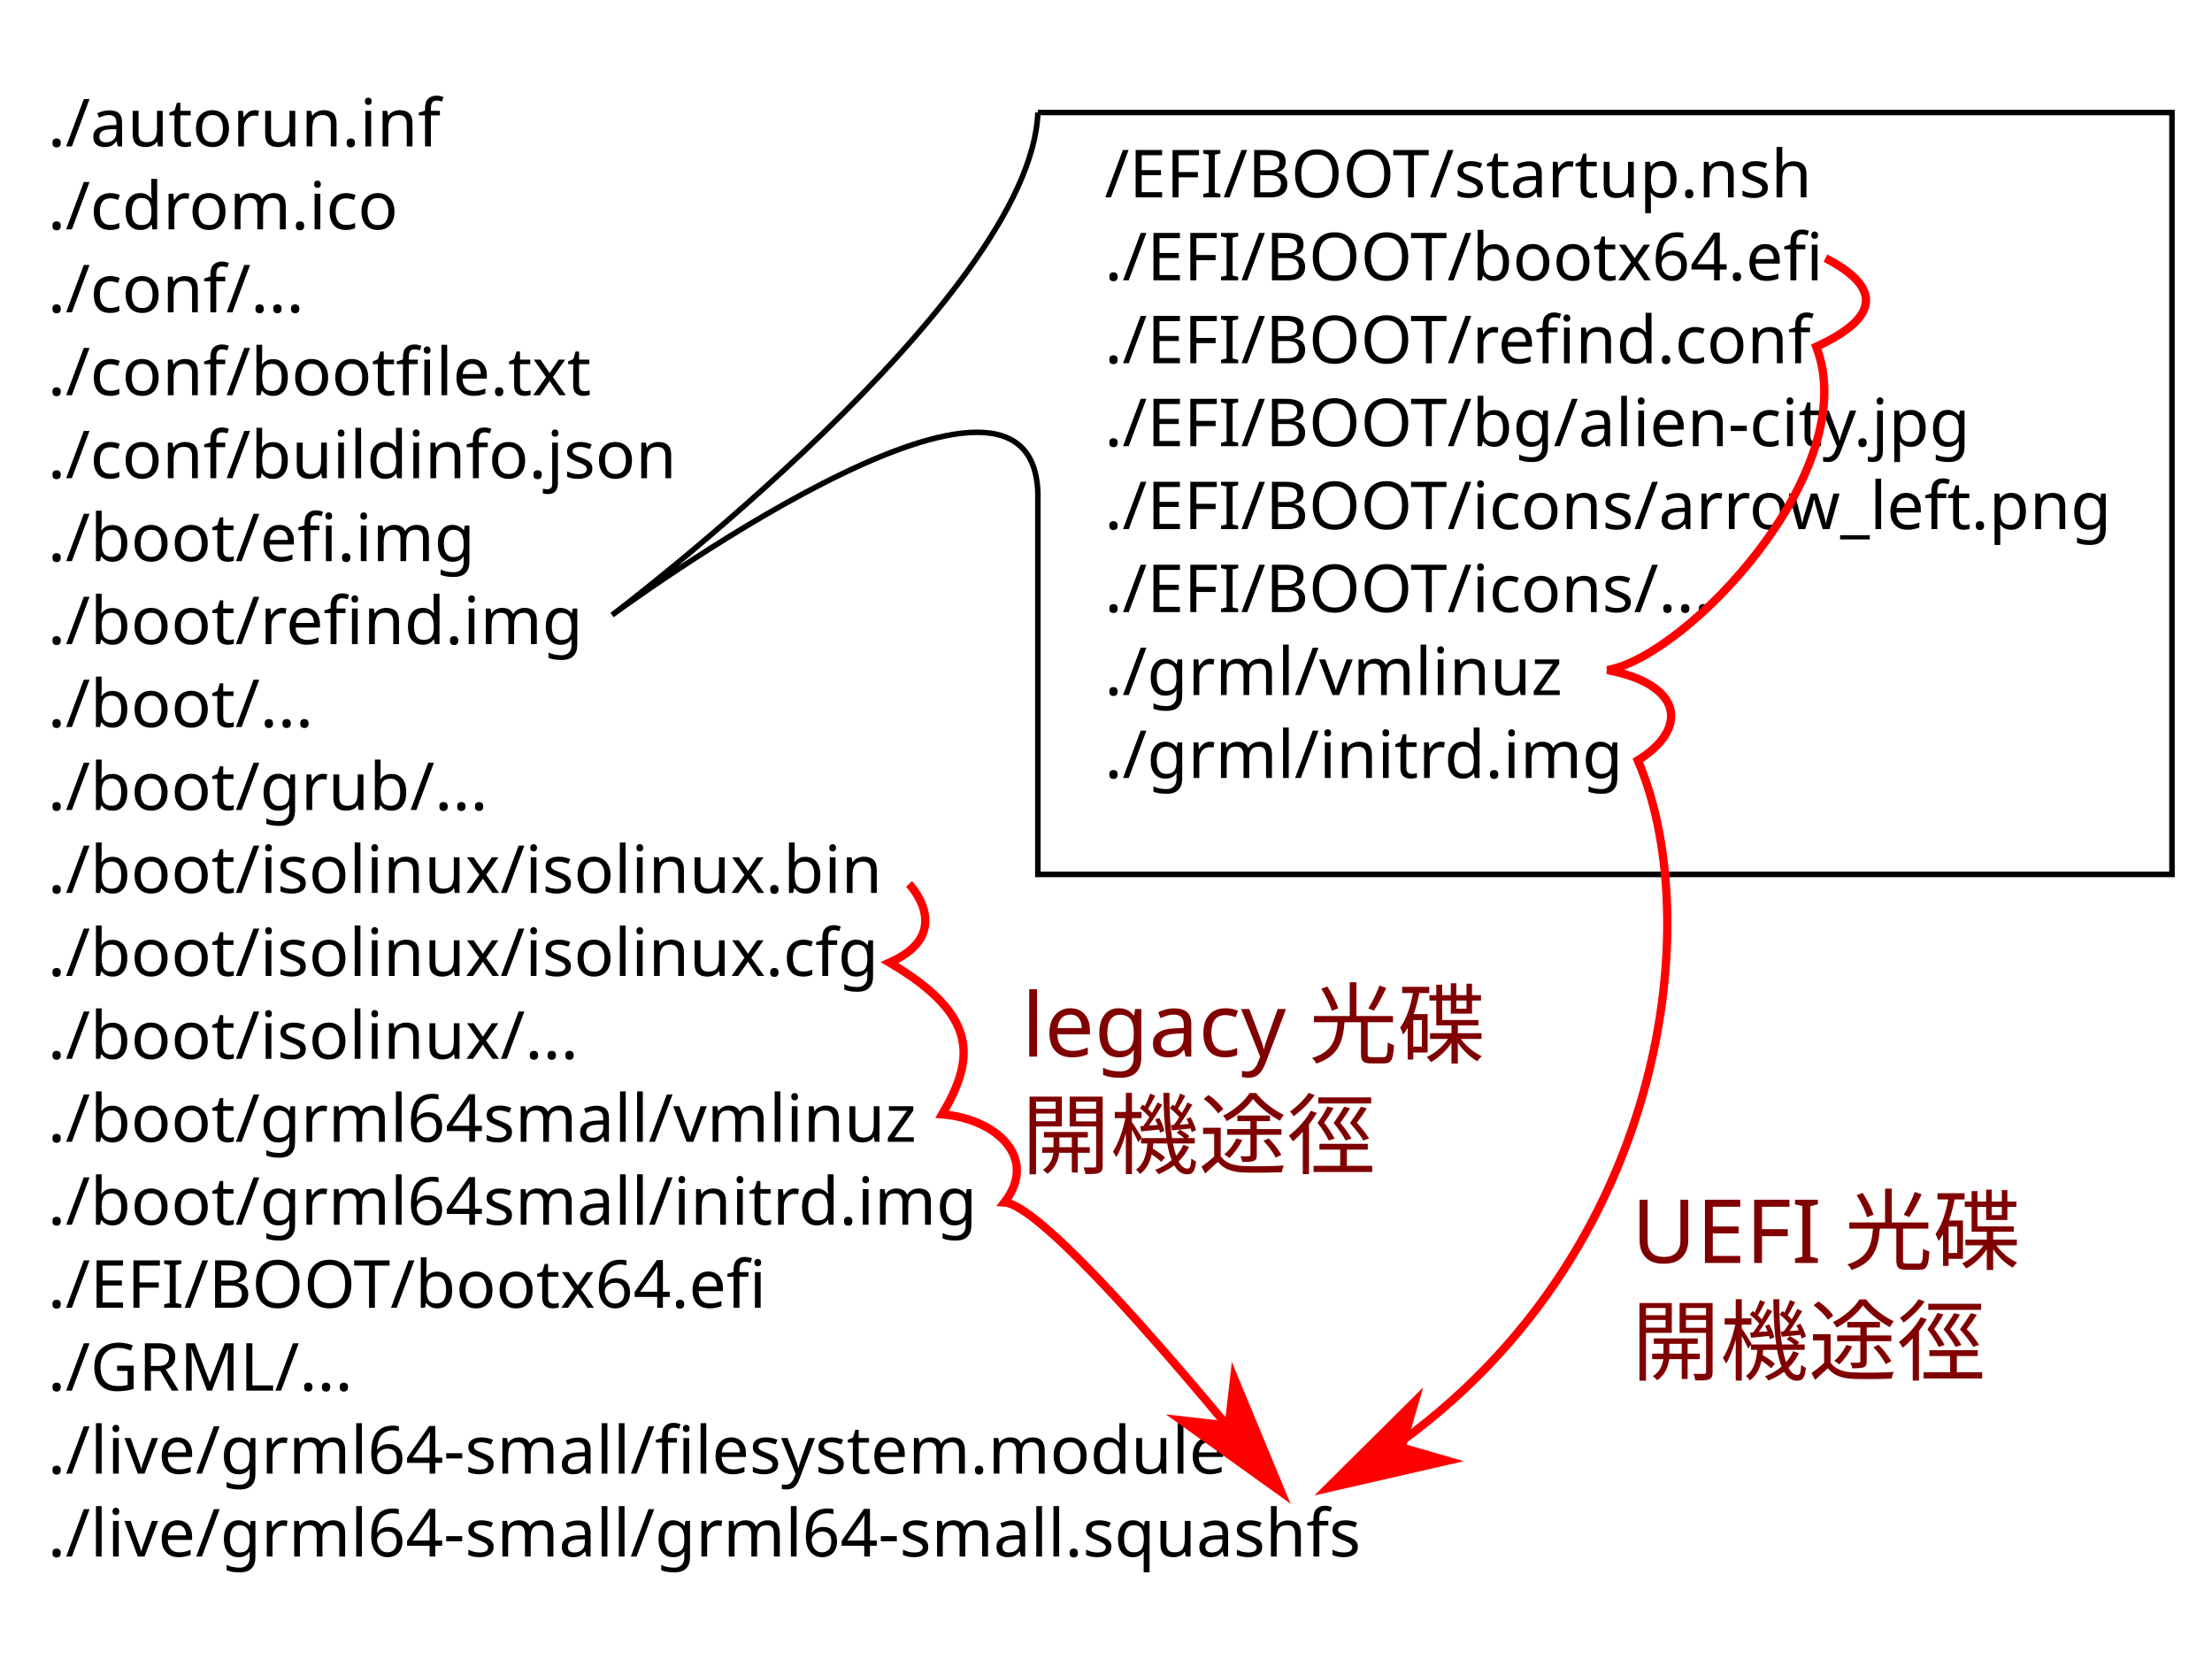
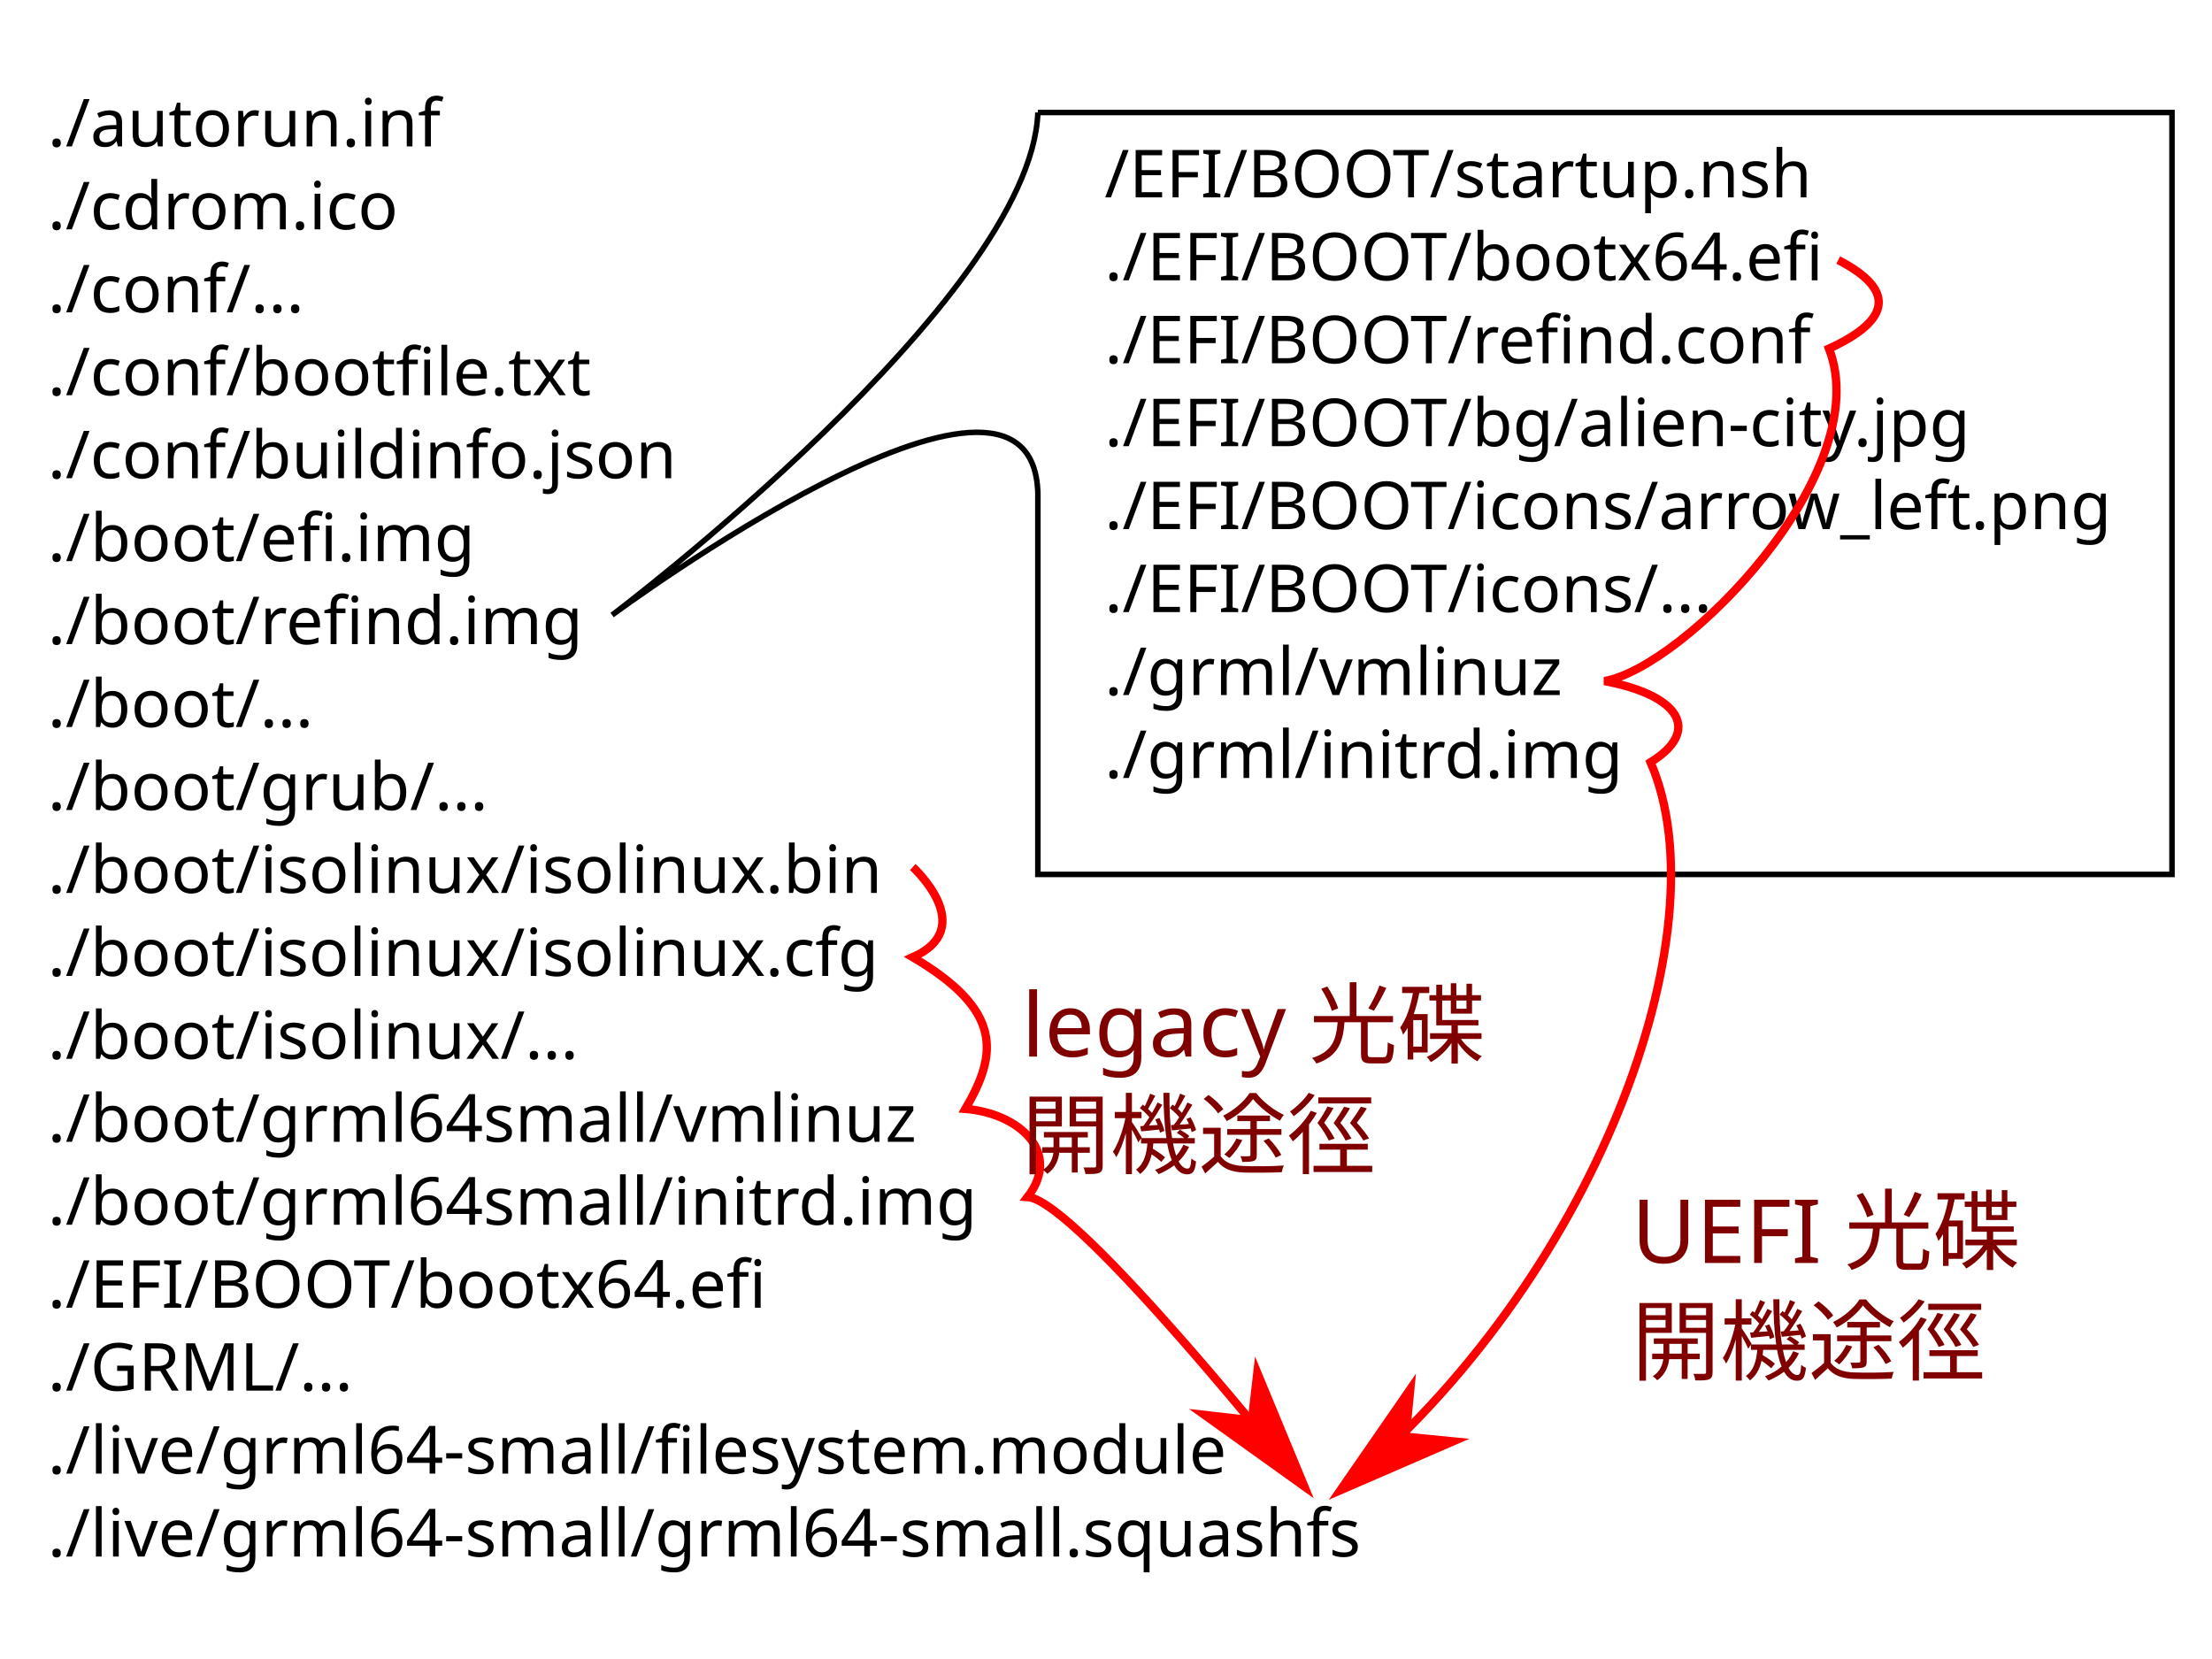
<svg xmlns="http://www.w3.org/2000/svg" width="800" height="600" viewBox="0 0 211.667 158.75" version="1.1" id="svg8">
  <defs id="defs2">
    <marker style="overflow:visible;" id="marker1273" refX="0.0" refY="0.0" orient="auto">
      <path transform="scale(0.8) rotate(180) translate(12.5,0)" style="fill-rule:evenodd;stroke:#ff0000;stroke-width:1pt;stroke-opacity:1;fill:#ff0000;fill-opacity:1" d="M 0.0,0.0 L 5.0,-5.0 L -12.5,0.0 L 5.0,5.0 L 0.0,0.0 z " id="path1271" />
    </marker>
    <marker style="overflow:visible;" id="marker1307" refX="0.0" refY="0.0" orient="auto">
      <path transform="scale(0.8) rotate(180) translate(12.5,0)" style="fill-rule:evenodd;stroke:#ff0000;stroke-width:1pt;stroke-opacity:1;fill:#ff0000;fill-opacity:1" d="M 0.0,0.0 L 5.0,-5.0 L -12.5,0.0 L 5.0,5.0 L 0.0,0.0 z " id="path1305" />
    </marker>
    <marker style="overflow:visible;" id="Arrow1Lend" refX="0.0" refY="0.0" orient="auto">
      <path transform="scale(0.8) rotate(180) translate(12.5,0)" style="fill-rule:evenodd;stroke:#ff0000;stroke-width:1pt;stroke-opacity:1;fill:#ff0000;fill-opacity:1" d="M 0.0,0.0 L 5.0,-5.0 L -12.5,0.0 L 5.0,5.0 L 0.0,0.0 z " id="path921" />
    </marker>
  </defs>
  <g id="layer1">
    <text xml:space="preserve" style="font-size:6.35px;line-height:1.25;font-family:sans-serif;letter-spacing:0px;stroke-width:0.265" x="4.568" y="14.009" id="text12">
      <tspan id="tspan10" x="4.568" y="14.009" style="font-size:6.35px;stroke-width:0.265">./autorun.inf</tspan>
      <tspan x="4.568" y="21.946" style="font-size:6.35px;stroke-width:0.265" id="tspan1251">./cdrom.ico</tspan>
      <tspan x="4.568" y="29.884" style="font-size:6.35px;stroke-width:0.265" id="tspan1253">./conf/...</tspan>
      <tspan x="4.568" y="37.821" style="font-size:6.35px;stroke-width:0.265" id="tspan1255">./conf/bootfile.txt</tspan>
      <tspan x="4.568" y="45.759" style="font-size:6.35px;stroke-width:0.265" id="tspan1259">./conf/buildinfo.json</tspan>
      <tspan x="4.568" y="53.696" style="font-size:6.35px;stroke-width:0.265" id="tspan14">./boot/efi.img</tspan>
      <tspan x="4.568" y="61.634" style="font-size:6.35px;stroke-width:0.265" id="tspan16">./boot/refind.img</tspan>
      <tspan x="4.568" y="69.571" style="font-size:6.35px;stroke-width:0.265" id="tspan18">./boot/...</tspan>
      <tspan x="4.568" y="77.509" style="font-size:6.35px;stroke-width:0.265" id="tspan24">./boot/grub/...</tspan>
      <tspan x="4.568" y="85.446" style="font-size:6.35px;stroke-width:0.265" id="tspan26">./boot/isolinux/isolinux.bin</tspan>
      <tspan x="4.568" y="93.384" style="font-size:6.35px;stroke-width:0.265" id="tspan1208">./boot/isolinux/isolinux.cfg</tspan>
      <tspan x="4.568" y="101.321" style="font-size:6.35px;stroke-width:0.265" id="tspan28">./boot/isolinux/...</tspan>
      <tspan x="4.568" y="109.259" style="font-size:6.35px;stroke-width:0.265" id="tspan1229">./boot/grml64small/vmlinuz</tspan>
      <tspan x="4.568" y="117.196" style="font-size:6.35px;stroke-width:0.265" id="tspan1233">./boot/grml64small/initrd.img</tspan>
      <tspan x="4.568" y="125.134" style="font-size:6.35px;stroke-width:0.265" id="tspan40">./EFI/BOOT/bootx64.efi</tspan>
      <tspan x="4.568" y="133.071" style="font-size:6.35px;stroke-width:0.265" id="tspan42">./GRML/...</tspan>
      <tspan x="4.568" y="141.009" style="font-size:6.35px;stroke-width:0.265" id="tspan44">./live/grml64-small/filesystem.module</tspan>
      <tspan x="4.568" y="148.946" style="font-size:6.35px;stroke-width:0.265" id="tspan46">./live/grml64-small/grml64-small.squashfs</tspan>
      <tspan x="4.568" y="156.884" style="font-size:6.35px;stroke-width:0.265" id="tspan48" />
    </text>
    <text xml:space="preserve" style="font-size:6.35px;line-height:1.25;font-family:sans-serif;letter-spacing:0px;stroke-width:0.265" x="105.698" y="18.884" id="text52">
      <tspan x="105.698" y="18.884" style="font-size:6.35px;stroke-width:0.265" id="tspan70">/EFI/BOOT/startup.nsh</tspan>
      <tspan x="105.698" y="26.821" style="font-size:6.35px;stroke-width:0.265" id="tspan72">./EFI/BOOT/bootx64.efi</tspan>
      <tspan x="105.698" y="34.758" style="font-size:6.35px;stroke-width:0.265" id="tspan914">./EFI/BOOT/refind.conf</tspan>
      <tspan x="105.698" y="42.696" style="font-size:6.35px;stroke-width:0.265" id="tspan74">./EFI/BOOT/bg/alien-city.jpg</tspan>
      <tspan x="105.698" y="50.633" style="font-size:6.35px;stroke-width:0.265" id="tspan76">./EFI/BOOT/icons/arrow_left.png</tspan>
      <tspan x="105.698" y="58.571" style="font-size:6.35px;stroke-width:0.265" id="tspan78">./EFI/BOOT/icons/...</tspan>
      <tspan x="105.698" y="66.508" style="font-size:6.35px;stroke-width:0.265" id="tspan80">./grml/vmlinuz</tspan>
      <tspan x="105.698" y="74.446" style="font-size:6.35px;stroke-width:0.265" id="tspan82">./grml/initrd.img</tspan>
      <tspan x="105.698" y="82.383" style="font-size:6.35px;stroke-width:0.265" id="tspan84" />
    </text>
    <path id="rect86" style="fill:none;stroke:#000000;stroke-width:0.529;stroke-miterlimit:4;stroke-dasharray:none;stroke-opacity:1" d="M 99.314,10.766 H 207.838 V 83.675 H 99.314 V 47.22 C 98.841,29.094 58.571,58.855 58.571,58.855 c 0,0 40.069,-30.216 40.744,-48.089 z" />
-     <path style="fill:none;stroke:#ff0000;stroke-width:0.794;stroke-linecap:butt;stroke-linejoin:miter;stroke-miterlimit:4;stroke-dasharray:none;stroke-opacity:1;marker-end:url(#Arrow1Lend)" d="m 174.681,24.702 c 5.393,2.786 5.212,5.689 -0.883,8.477 4.582,11.837 -12.436,29.678 -19.992,30.94 7.323,1.373 7.755,5.656 2.917,8.641 7.031,16.212 2.245,52.047 -29.605,69.598" id="path916" />
-     <path style="fill:none;stroke:#ff0000;stroke-width:0.794;stroke-linecap:butt;stroke-linejoin:miter;stroke-miterlimit:4;stroke-dasharray:none;stroke-opacity:1;marker-end:url(#marker1273)" d="m 86.986,84.587 c 0,0 4.528,4.701 -1.863,7.526 8.615,5.074 8.144,9.216 5.039,14.515 5.093,0.417 9.278,4.113 5.952,8.433 4.732,0.293 26.42,27.619 26.42,27.619" id="path1263" />
+     <path style="fill:none;stroke:#ff0000;stroke-width:0.794;stroke-linecap:butt;stroke-linejoin:miter;stroke-miterlimit:4;stroke-dasharray:none;stroke-opacity:1;marker-end:url(#Arrow1Lend)" d="m 175.9,24.882 c 5.393,2.786 5.212,5.689 -0.883,8.477 4.582,11.837 -13.936,30.55 -21.491,31.812 7.323,1.373 9.255,4.784 4.416,7.77 7.031,16.212 -5.349,49.685 -29.605,69.598" id="path916" />
+     <path style="fill:none;stroke:#ff0000;stroke-width:0.794;stroke-linecap:butt;stroke-linejoin:miter;stroke-miterlimit:4;stroke-dasharray:none;stroke-opacity:1;marker-end:url(#marker1273)" d="m 87.342,82.966 c 0,0 6.392,5.803 -1.3e-5,8.629 8.615,5.074 8.144,9.216 5.039,14.515 5.093,0.417 9.278,4.113 5.952,8.433 4.732,0.293 26.42,27.619 26.42,27.619" id="path1263" />
    <text xml:space="preserve" style="font-size:8.467px;line-height:1.25;font-family:'AR PL UKai TW';letter-spacing:0px;stroke-width:0.265;-inkscape-font-specification:'AR PL UKai TW';font-weight:normal;font-style:normal;font-stretch:normal;font-variant:normal;fill:#800000;fill-opacity:1;" x="156.129" y="120.852" id="text1363">
      <tspan id="tspan1361" x="156.129" y="120.852" style="stroke-width:0.265;-inkscape-font-specification:'AR PL UKai TW';font-family:'AR PL UKai TW';font-weight:normal;font-style:normal;font-stretch:normal;font-variant:normal;fill:#800000;fill-opacity:1;">UEFI 光碟</tspan>
      <tspan x="156.129" y="131.436" style="stroke-width:0.265;-inkscape-font-specification:'AR PL UKai TW';font-family:'AR PL UKai TW';font-weight:normal;font-style:normal;font-stretch:normal;font-variant:normal;fill:#800000;fill-opacity:1;" id="tspan1365">開機途徑</tspan>
    </text>
    <text xml:space="preserve" style="font-style:normal;font-variant:normal;font-weight:normal;font-stretch:normal;font-size:8.467px;line-height:1.25;font-family:'AR PL UKai TW';-inkscape-font-specification:'AR PL UKai TW';letter-spacing:0px;stroke-width:0.265;fill:#800000;fill-opacity:1;" x="97.764" y="101.102" id="text1369">
      <tspan id="tspan1367" x="97.764" y="101.102" style="font-style:normal;font-variant:normal;font-weight:normal;font-stretch:normal;font-family:'AR PL UKai TW';-inkscape-font-specification:'AR PL UKai TW';stroke-width:0.265;fill:#800000;fill-opacity:1;">legacy 光碟</tspan>
      <tspan x="97.764" y="111.685" style="font-style:normal;font-variant:normal;font-weight:normal;font-stretch:normal;font-family:'AR PL UKai TW';-inkscape-font-specification:'AR PL UKai TW';stroke-width:0.265;fill:#800000;fill-opacity:1;" id="tspan1371">開機途徑</tspan>
    </text>
  </g>
</svg>
